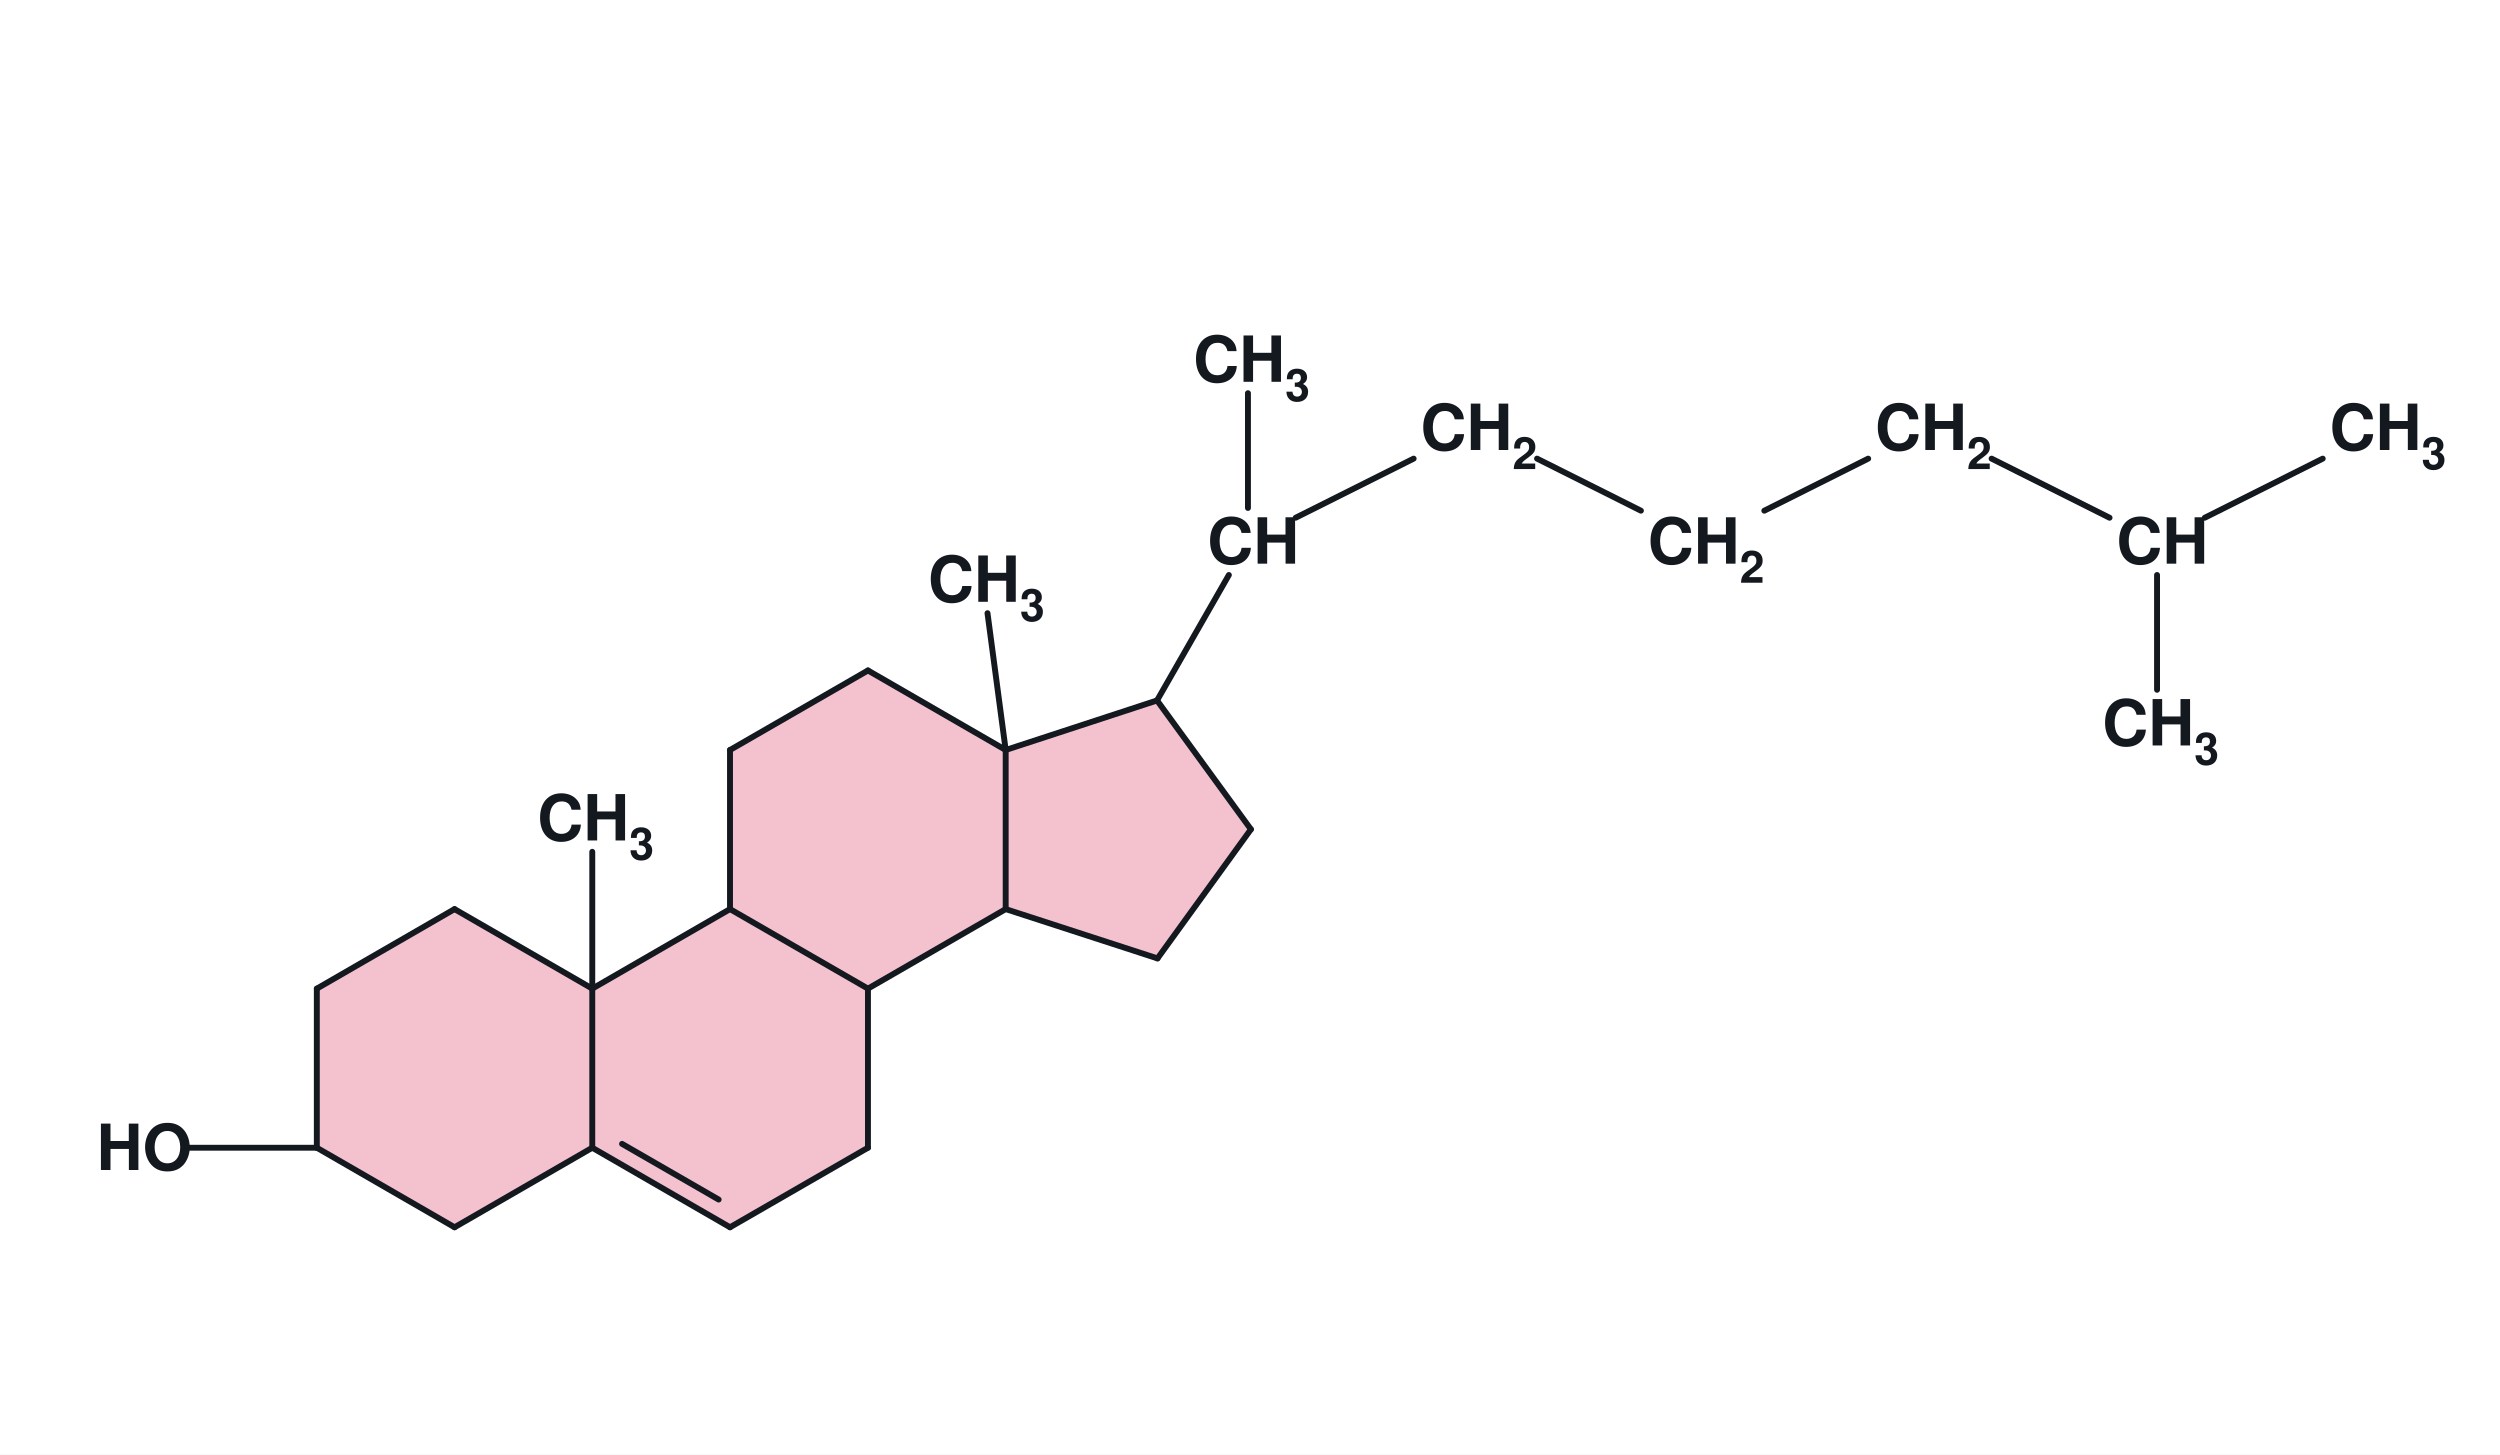
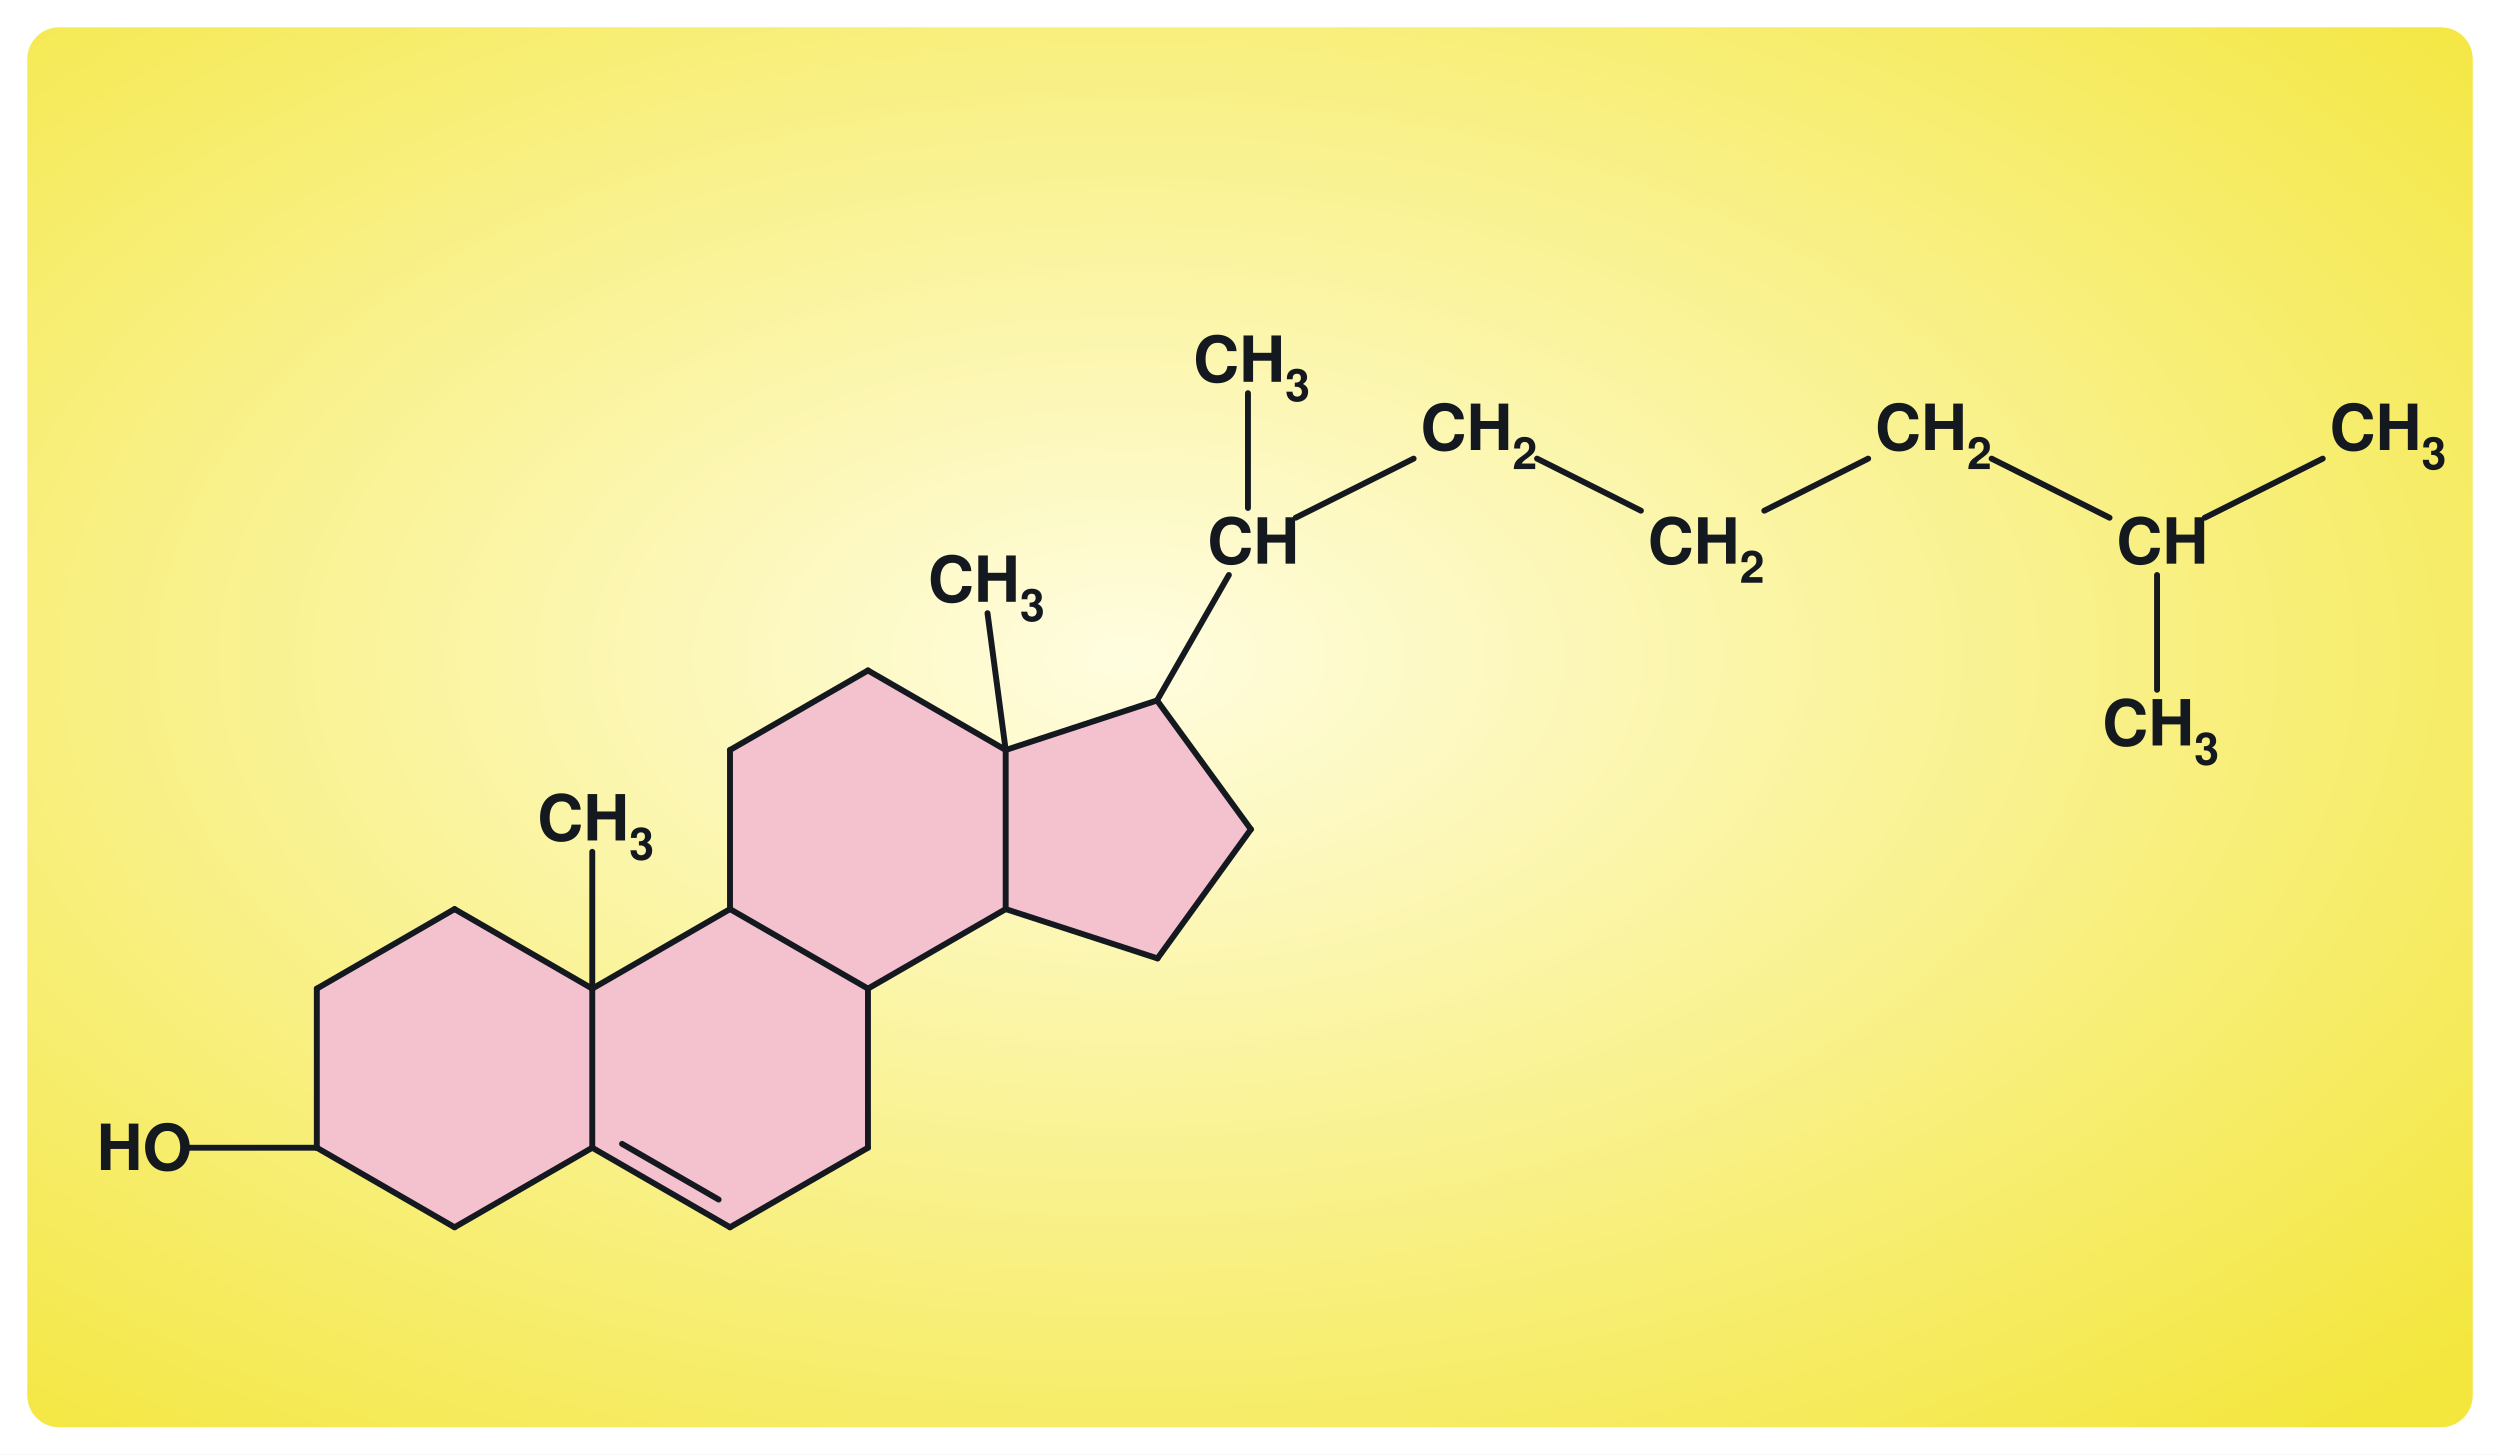
<svg xmlns="http://www.w3.org/2000/svg" viewBox="0 0 1100 640" font-family="Segoe UI, Helvetica, Arial, sans-serif">
  <rect width="1100" height="640" fill="#ffffff" />
+   <defs>
+     <radialGradient id="chbg" cx="0.45" cy="0.45" r="0.75">
+       <stop offset="0" stop-color="#fffde0" />
+       <stop offset="1" stop-color="#f3e63c" />
+     </radialGradient>
+   </defs>
+   <rect x="12" y="12" width="1076" height="616" rx="14" fill="url(#chbg)" />
  <path d="M200.0 400.0 L260.6 435.0 L260.6 505.0 L200.0 540.0 L139.4 505.0 L139.4 435.0 Z" stroke="none" stroke-width="0" fill="#f4c2cf" stroke-linejoin="round" stroke-linecap="round" />
  <path d="M321.2 400.0 L381.9 435.0 L381.9 505.0 L321.2 540.0 L260.6 505.0 L260.6 435.0 Z" stroke="none" stroke-width="0" fill="#f4c2cf" stroke-linejoin="round" stroke-linecap="round" />
  <path d="M381.9 295.0 L442.5 330.0 L442.5 400.0 L381.9 435.0 L321.2 400.0 L321.2 330.0 Z" stroke="none" stroke-width="0" fill="#f4c2cf" stroke-linejoin="round" stroke-linecap="round" />
  <path d="M442.5 330.0 L509.1 308.2 L550.4 364.9 L509.3 421.7 L442.6 400.1 Z" stroke="none" stroke-width="0" fill="#f4c2cf" stroke-linejoin="round" stroke-linecap="round" />
  <line x1="200.0" y1="540.0" x2="139.4" y2="505.0" stroke="#14181f" stroke-width="2.6" stroke-linecap="round" />
  <line x1="442.5" y1="400.0" x2="509.3" y2="421.7" stroke="#14181f" stroke-width="2.6" stroke-linecap="round" />
  <line x1="381.9" y1="505.0" x2="321.2" y2="540.0" stroke="#14181f" stroke-width="2.6" stroke-linecap="round" />
  <line x1="200.0" y1="400.0" x2="139.4" y2="435.0" stroke="#14181f" stroke-width="2.6" stroke-linecap="round" />
  <line x1="260.6" y1="435.0" x2="321.2" y2="400.0" stroke="#14181f" stroke-width="2.6" stroke-linecap="round" />
  <line x1="442.5" y1="330.0" x2="509.1" y2="308.2" stroke="#14181f" stroke-width="2.6" stroke-linecap="round" />
  <line x1="139.4" y1="505.0" x2="139.4" y2="435.0" stroke="#14181f" stroke-width="2.6" stroke-linecap="round" />
  <line x1="509.1" y1="308.2" x2="550.4" y2="364.9" stroke="#14181f" stroke-width="2.6" stroke-linecap="round" />
  <line x1="200.0" y1="400.0" x2="260.6" y2="435.0" stroke="#14181f" stroke-width="2.6" stroke-linecap="round" />
  <line x1="260.6" y1="435.0" x2="260.6" y2="505.0" stroke="#14181f" stroke-width="2.6" stroke-linecap="round" />
  <line x1="381.9" y1="295.0" x2="442.5" y2="330.0" stroke="#14181f" stroke-width="2.6" stroke-linecap="round" />
  <line x1="321.2" y1="400.0" x2="381.9" y2="435.0" stroke="#14181f" stroke-width="2.6" stroke-linecap="round" />
  <line x1="321.2" y1="400.0" x2="321.2" y2="330.0" stroke="#14181f" stroke-width="2.6" stroke-linecap="round" />
  <line x1="550.4" y1="364.9" x2="509.3" y2="421.7" stroke="#14181f" stroke-width="2.6" stroke-linecap="round" />
  <line x1="381.9" y1="435.0" x2="442.5" y2="400.0" stroke="#14181f" stroke-width="2.6" stroke-linecap="round" />
  <line x1="381.9" y1="295.0" x2="321.2" y2="330.0" stroke="#14181f" stroke-width="2.6" stroke-linecap="round" />
  <line x1="260.6" y1="505.0" x2="200.0" y2="540.0" stroke="#14181f" stroke-width="2.6" stroke-linecap="round" />
  <line x1="260.6" y1="505.0" x2="321.2" y2="540.0" stroke="#14181f" stroke-width="2.6" stroke-linecap="round" />
  <line x1="273.7" y1="503.3" x2="316.2" y2="527.8" stroke="#14181f" stroke-width="2.6" stroke-linecap="round" />
  <line x1="442.5" y1="330.0" x2="442.5" y2="400.0" stroke="#14181f" stroke-width="2.6" stroke-linecap="round" />
  <line x1="381.9" y1="435.0" x2="381.9" y2="505.0" stroke="#14181f" stroke-width="2.6" stroke-linecap="round" />
  <line x1="139.4" y1="505.0" x2="81.3" y2="505.0" stroke="#14181f" stroke-width="2.6" stroke-linecap="round" />
  <line x1="260.6" y1="435.0" x2="260.6" y2="374.8" stroke="#14181f" stroke-width="2.6" stroke-linecap="round" />
  <line x1="442.5" y1="330.0" x2="434.5" y2="269.8" stroke="#14181f" stroke-width="2.6" stroke-linecap="round" />
  <line x1="509.1" y1="308.2" x2="540.7" y2="253.0" stroke="#14181f" stroke-width="2.6" stroke-linecap="round" />
  <line x1="549.1" y1="223.5" x2="549.1" y2="173.0" stroke="#14181f" stroke-width="2.6" stroke-linecap="round" />
  <line x1="570.1" y1="227.8" x2="622.0" y2="201.8" stroke="#14181f" stroke-width="2.6" stroke-linecap="round" />
  <line x1="676.3" y1="201.8" x2="722.0" y2="224.7" stroke="#14181f" stroke-width="2.6" stroke-linecap="round" />
  <line x1="776.3" y1="224.7" x2="822.0" y2="201.8" stroke="#14181f" stroke-width="2.6" stroke-linecap="round" />
  <line x1="876.3" y1="201.8" x2="928.2" y2="227.8" stroke="#14181f" stroke-width="2.6" stroke-linecap="round" />
  <line x1="949.1" y1="253.0" x2="949.1" y2="303.5" stroke="#14181f" stroke-width="2.6" stroke-linecap="round" />
  <line x1="970.1" y1="227.8" x2="1022.0" y2="201.8" stroke="#14181f" stroke-width="2.6" stroke-linecap="round" />
  <text x="42.5" y="514.8" font-size="28" fill="#14181f" text-anchor="start" font-weight="600">HO</text>
  <text x="236.4" y="369.8" font-size="28" fill="#14181f" text-anchor="start" font-weight="600">CH<tspan dy="8.4" font-size="19.6">3</tspan>
  </text>
  <text x="408.3" y="264.8" font-size="28" fill="#14181f" text-anchor="start" font-weight="600">CH<tspan dy="8.4" font-size="19.6">3</tspan>
  </text>
  <text x="531.2" y="248.0" font-size="28" fill="#14181f" text-anchor="start" font-weight="600">CH</text>
  <text x="525.0" y="168.0" font-size="28" fill="#14181f" text-anchor="start" font-weight="600">CH<tspan dy="8.4" font-size="19.6">3</tspan>
  </text>
  <text x="625.0" y="198.0" font-size="28" fill="#14181f" text-anchor="start" font-weight="600">CH<tspan dy="8.4" font-size="19.6">2</tspan>
  </text>
  <text x="725.0" y="248.0" font-size="28" fill="#14181f" text-anchor="start" font-weight="600">CH<tspan dy="8.4" font-size="19.6">2</tspan>
  </text>
  <text x="825.0" y="198.0" font-size="28" fill="#14181f" text-anchor="start" font-weight="600">CH<tspan dy="8.4" font-size="19.6">2</tspan>
  </text>
  <text x="931.2" y="248.0" font-size="28" fill="#14181f" text-anchor="start" font-weight="600">CH</text>
  <text x="925.0" y="328.0" font-size="28" fill="#14181f" text-anchor="start" font-weight="600">CH<tspan dy="8.4" font-size="19.6">3</tspan>
  </text>
  <text x="1025.0" y="198.0" font-size="28" fill="#14181f" text-anchor="start" font-weight="600">CH<tspan dy="8.4" font-size="19.6">3</tspan>
  </text>
</svg>
